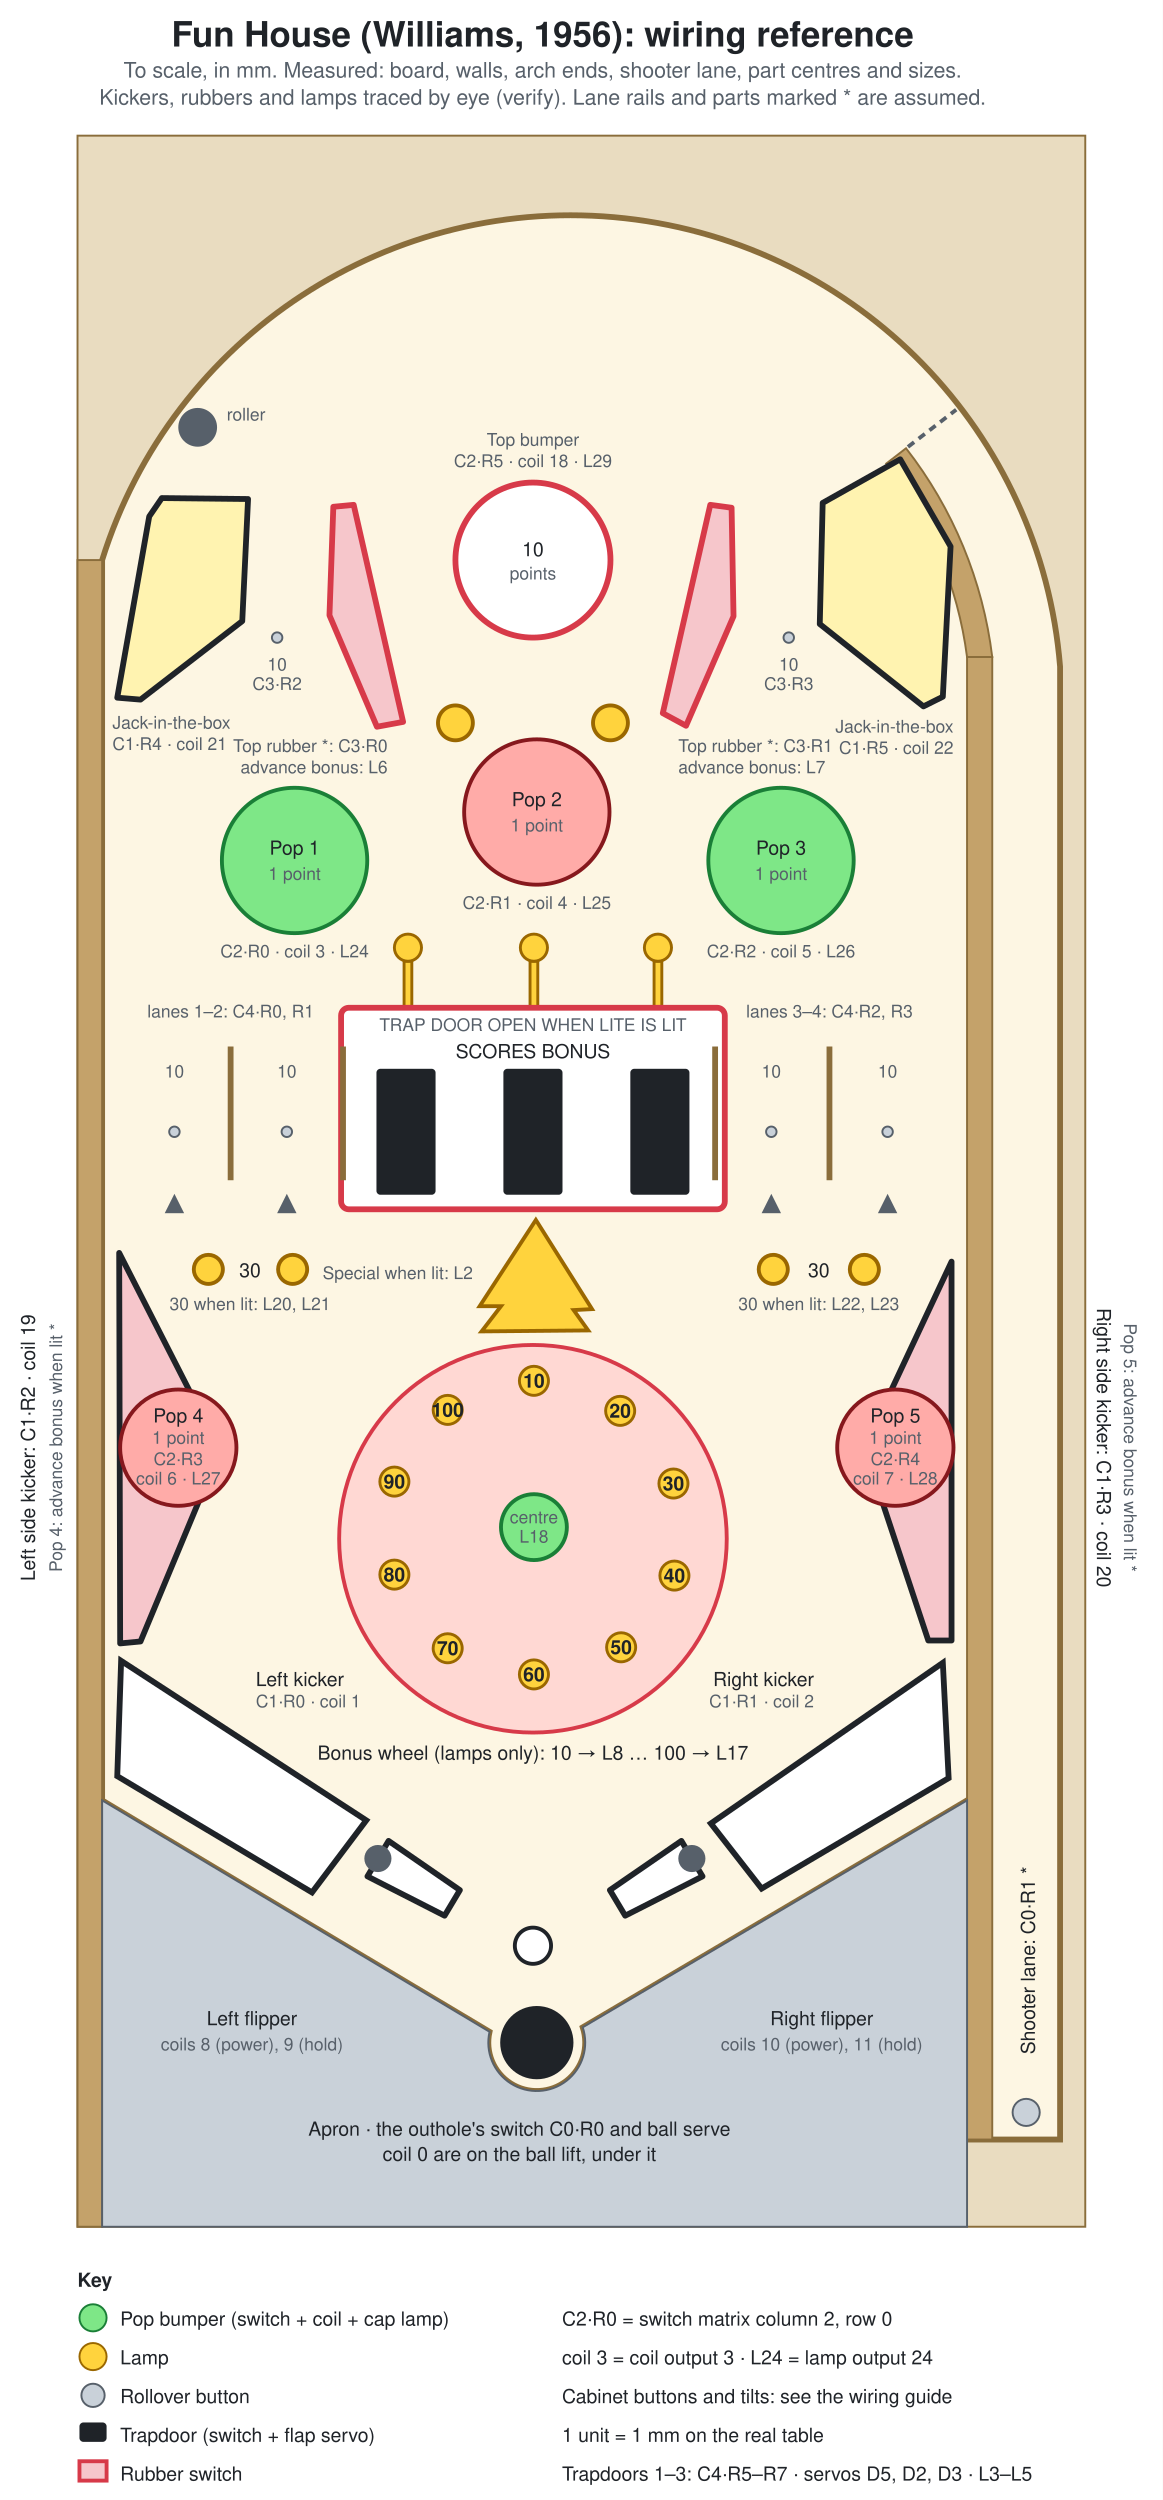
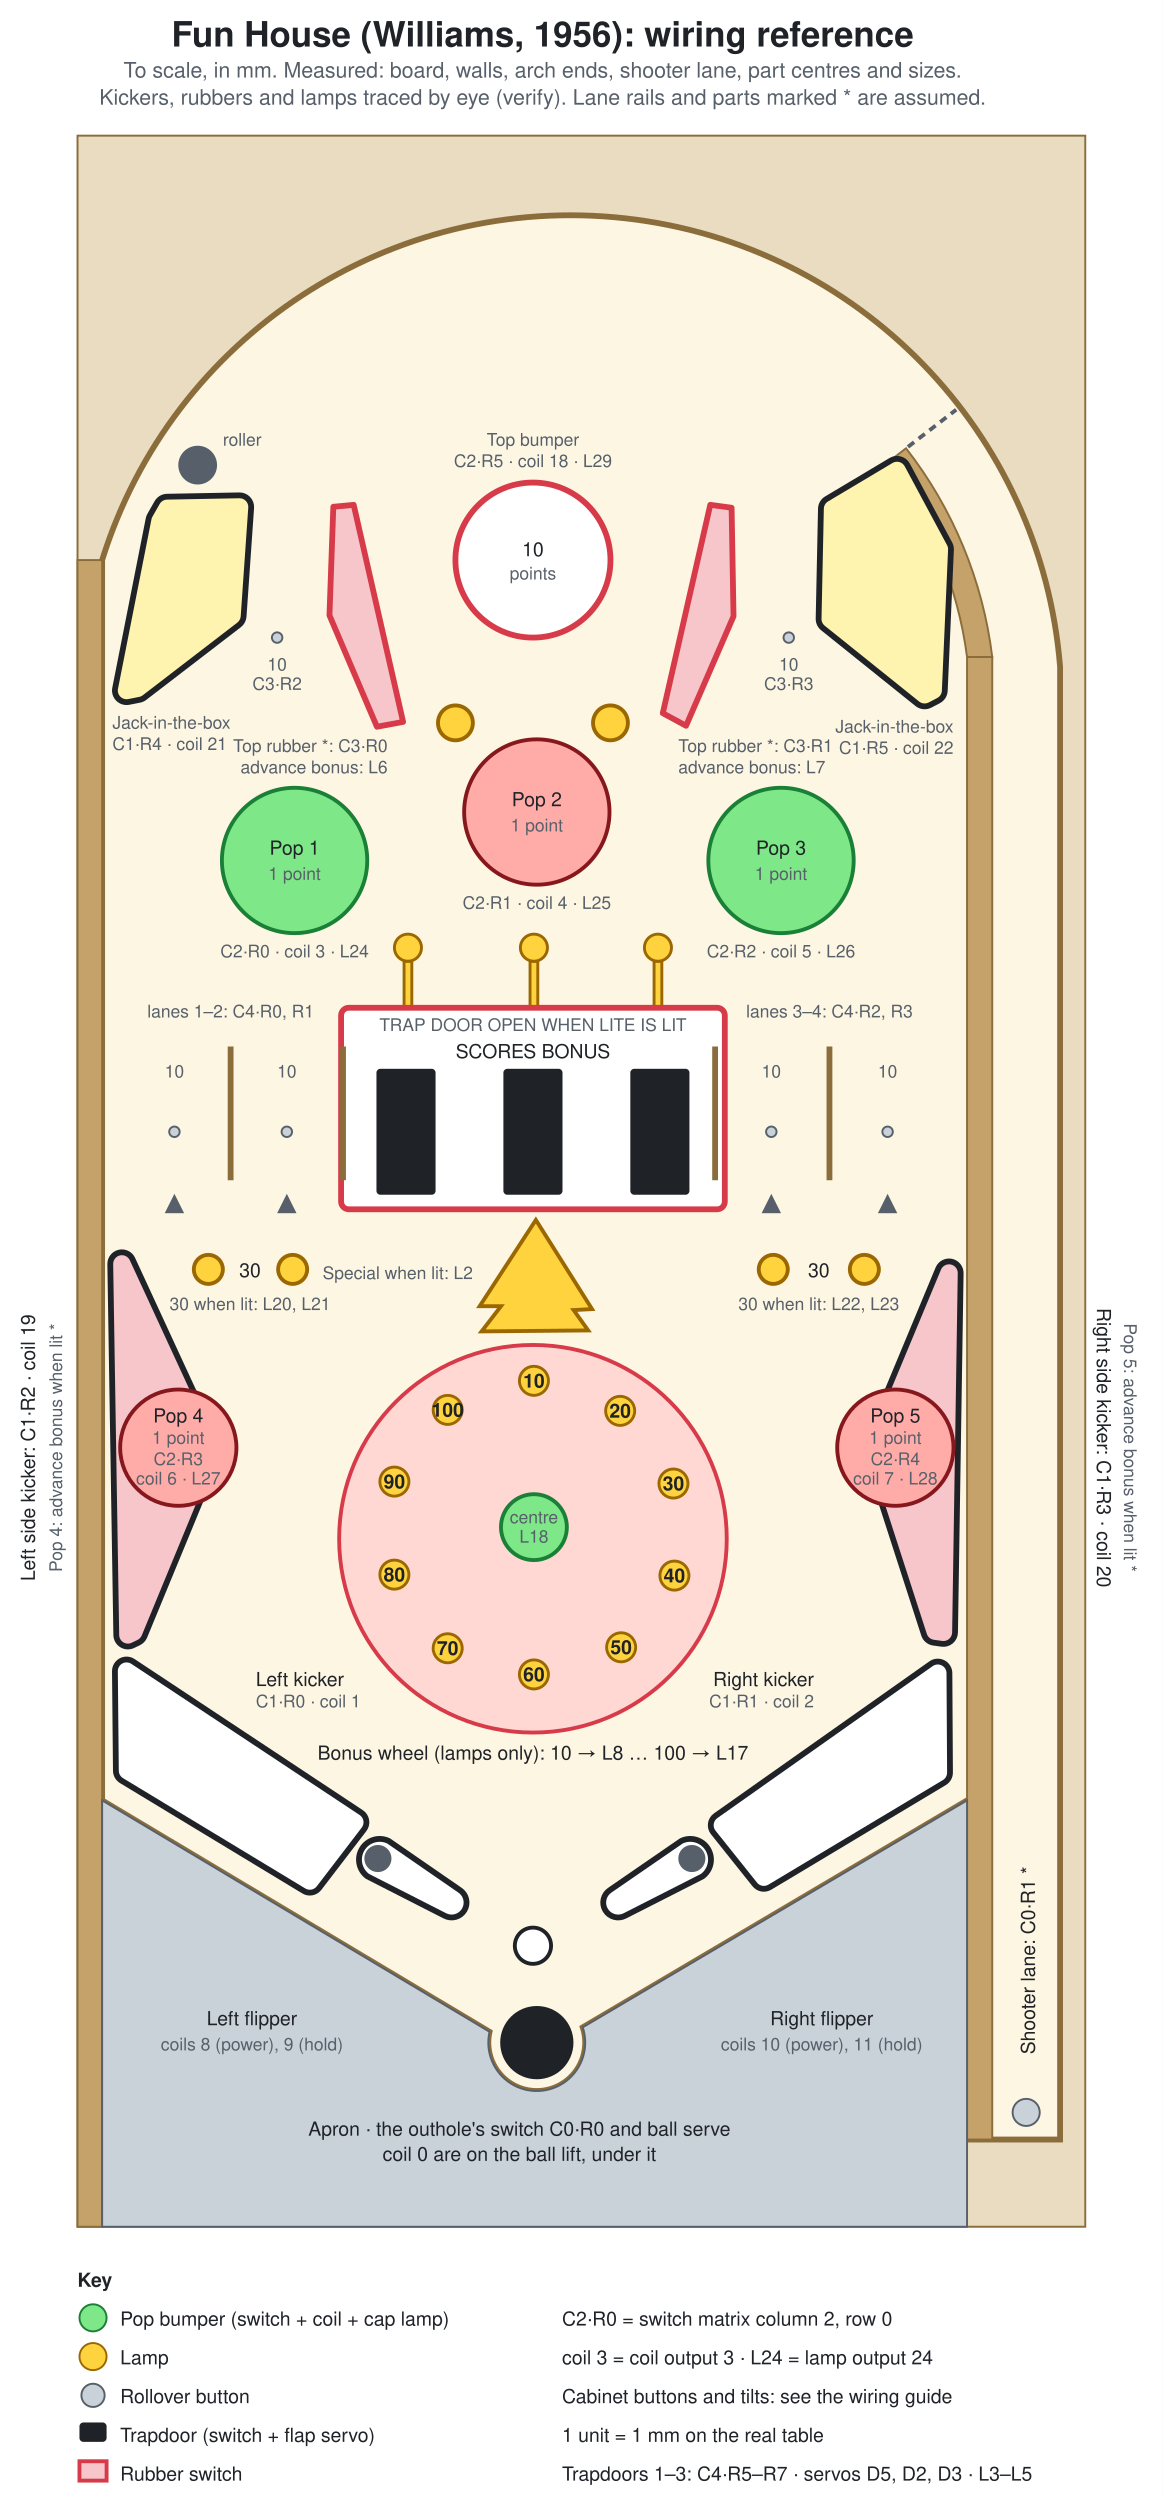
<svg xmlns="http://www.w3.org/2000/svg" viewBox="-40 -70 600 1290" width="600" height="1290" font-family="Helvetica, Arial, sans-serif">
  <style>
    .label { font-size: 10px; fill: #1f2328; }
    .tag { font-size: 9px; fill: #57606a; }
    .title { font-size: 18px; font-weight: bold; fill: #1f2328; }
    .sub { font-size: 11px; fill: #57606a; }
    .wheel { font-size: 10px; font-weight: bold; fill: #1f2328; text-anchor: middle; }
    .mid { text-anchor: middle; }
    .end { text-anchor: end; }
  </style>
  <rect x="-40" y="-70" width="600" height="1290" fill="#ffffff" />
  <text x="240" y="-46" class="title mid">Fun House (Williams, 1956): wiring reference</text>
  <text x="240" y="-30" class="sub mid">To scale, in mm. Measured: board, walls, arch ends, shooter lane, part centres and sizes.</text>
  <text x="240" y="-16" class="sub mid">Kickers, rubbers and lamps traced by eye (verify). Lane rails and parts marked * are assumed.</text>
  <rect x="0" y="0" width="520" height="1079" fill="#e9dcc0" stroke="#8a6d3b" stroke-width="1" data-board="" />
  <path d="M 12.7 859 L 12.7 219 A 253.3 253.3 0 0 1 507 274 L 507 1034 L 459 1034 L 459 859 L 260.7 976.1 A 25 25 0 1 1 212.6 978.4 Z" fill="#fdf6e3" stroke="#8a6d3b" stroke-width="3" data-wall="" />
  <rect x="0" y="219" width="12.7" height="860" fill="#c4a26a" stroke="#8a6d3b" stroke-width="1" />
  <rect x="459" y="269" width="13" height="765" fill="#c4a26a" stroke="#8a6d3b" stroke-width="1" data-wall="" />
  <path d="M 472 269 A 218.3 218.3 0 0 0 427.5 161.3 L 417.3 169.2 A 205.4 205.4 0 0 1 459 269 Z" fill="#c4a26a" stroke="#8a6d3b" stroke-width="1" data-wall="" />
  <line x1="428.5" y1="160.6" x2="453.4" y2="141.4" stroke="#57606a" stroke-width="2" stroke-dasharray="4 3" data-gate="" />
  <circle cx="489.5" cy="1020" r="7" fill="#c9d1d9" stroke="#57606a" data-switch="C0R1" />
  <text x="494" y="990" class="label" transform="rotate(-90 494 990)">Shooter lane: C0·R1 *</text>
-   <circle cx="62" cy="150.5" r="10" fill="#57606a" data-wall="" />
-   <text x="77" y="147" class="tag">roller</text>
+   <circle cx="62" cy="170" r="10" fill="#57606a" data-wall="" />
+   <text x="75" y="160" class="tag">roller</text>
  <g fill="#fff3b0" stroke="#1f2328" stroke-width="3" stroke-linejoin="round">
-     <polygon points="43.5,187 88,187.5 85,250.5 32.5,291 20.5,290 37,196.5" data-switch="C1R4" data-coil="21" />
-     <polygon points="424.5,167 384.5,189.5 383,252 436.5,294.5 446.5,289.5 450.5,212" data-switch="C1R5" data-coil="22" />
+     <path d="M 46.2 186.3 L 83.5 185.6 A 6 6 0 0 1 89.6 192 L 85.7 248.1 A 6 6 0 0 1 83.3 252.5 L 34.5 290 A 6 6 0 0 1 32 291.1 L 26.4 292.2 A 6 6 0 0 1 19.4 285.2 L 36.7 197.6 A 6 6 0 0 1 37.4 195.8 L 41.1 189.3 A 6 6 0 0 1 46.2 186.3 Z" data-switch="C1R4" data-coil="21" />
+     <path d="M 419.8 167.6 L 386.6 187.4 A 6 6 0 0 0 383.6 192.5 L 382.4 249.3 A 6 6 0 0 0 384.7 254.1 L 433.4 293.2 A 6 6 0 0 0 439.9 293.8 L 444.3 291.5 A 6 6 0 0 0 447.5 286.5 L 450.7 213.7 A 6 6 0 0 0 450 210.6 L 428.2 170 A 6 6 0 0 0 419.8 167.6 Z" data-switch="C1R5" data-coil="22" />
  </g>
  <text x="18" y="306" class="tag">Jack-in-the-box</text>
  <text x="18" y="317" class="tag">C1·R4 · coil 21</text>
  <text x="452" y="308" class="tag end">Jack-in-the-box</text>
  <text x="452" y="319" class="tag end">C1·R5 · coil 22</text>
  <g fill="#f6c6cb" stroke="#d73a49" stroke-width="3" stroke-linejoin="round">
    <polygon points="132,191.5 142.5,190.5 168,302.5 154.5,305 130,247.5" data-switch="C3R0" />
    <polygon points="337.5,192 326.5,190.5 302,298 314,304.5 338.5,248" data-switch="C3R1" />
  </g>
  <g fill="#ffd33d" stroke="#9a6700" stroke-width="2">
    <circle cx="195" cy="303" r="9" data-lamp="6" />
    <circle cx="275" cy="303" r="9" data-lamp="7" />
  </g>
  <text x="160" y="318" class="tag end">Top rubber *: C3·R0</text>
  <text x="160" y="329" class="tag end">advance bonus: L6</text>
  <text x="310" y="318" class="tag">Top rubber *: C3·R1</text>
  <text x="310" y="329" class="tag">advance bonus: L7</text>
  <g fill="#c9d1d9" stroke="#57606a">
    <circle cx="103" cy="259" r="2.7" data-switch="C3R2" />
    <circle cx="367" cy="259" r="2.7" data-switch="C3R3" />
  </g>
  <text x="103" y="276" class="tag mid">10</text>
  <text x="367" y="276" class="tag mid">10</text>
  <text x="103" y="286" class="tag mid">C3·R2</text>
  <text x="367" y="286" class="tag mid">C3·R3</text>
  <circle cx="235" cy="219" r="40" fill="#ffffff" stroke="#d73a49" stroke-width="3" data-switch="C2R5" data-coil="18" data-lamp="29" data-measured="Top bumper centre" />
  <text x="235" y="217" class="label mid">10</text>
  <text x="235" y="229" class="tag mid">points</text>
  <text x="235" y="160" class="tag mid">Top bumper</text>
  <text x="235" y="171" class="tag mid">C2·R5 · coil 18 · L29</text>
  <g fill="#7ee787" stroke="#1a7f37" stroke-width="2">
    <circle cx="112" cy="374" r="37.5" data-switch="C2R0" data-coil="3" data-lamp="24" data-measured="Pop 1 centre (upper left)" />
    <circle cx="363" cy="374" r="37.5" data-switch="C2R2" data-coil="5" data-lamp="26" data-measured="Pop 3 centre (upper right)" />
  </g>
  <circle cx="237" cy="349" r="37.5" fill="#ffaba8" stroke="#86181d" stroke-width="2" data-switch="C2R1" data-coil="4" data-lamp="25" data-measured="Pop 2 centre (upper middle)" />
  <text x="112" y="371" class="label mid">Pop 1</text>
  <text x="112" y="384" class="tag mid">1 point</text>
  <text x="237" y="346" class="label mid">Pop 2</text>
  <text x="237" y="359" class="tag mid">1 point</text>
  <text x="363" y="371" class="label mid">Pop 3</text>
  <text x="363" y="384" class="tag mid">1 point</text>
  <text x="112" y="424" class="tag mid">C2·R0 · coil 3 · L24</text>
  <text x="363" y="424" class="tag mid">C2·R2 · coil 5 · L26</text>
  <text x="237" y="399" class="tag mid">C2·R1 · coil 4 · L25</text>
  <g fill="#ffd33d" stroke="#9a6700" stroke-width="1.5">
    <rect x="168.5" y="426" width="4" height="24" />
    <rect x="233.5" y="426" width="4" height="24" />
    <rect x="297.5" y="426" width="4" height="24" />
    <circle cx="170.5" cy="419" r="7" data-lamp="3" />
    <circle cx="235.5" cy="419" r="7" data-lamp="4" />
    <circle cx="299.5" cy="419" r="7" data-lamp="5" />
  </g>
  <rect x="136" y="450" width="198" height="104" rx="4" fill="#ffffff" stroke="#d73a49" stroke-width="3" />
  <text x="235" y="462" class="tag mid">TRAP DOOR OPEN WHEN LITE IS LIT</text>
  <g fill="#1f2328">
    <rect x="154.25" y="481.5" width="30.5" height="65" rx="2" data-switch="C4R5" data-trapdoor="0" data-measured="Left trapdoor hole centre" />
    <rect x="219.75" y="481.5" width="30.5" height="65" rx="2" data-switch="C4R6" data-trapdoor="1" data-measured="Middle trapdoor hole centre" />
    <rect x="285.25" y="481.5" width="30.5" height="65" rx="2" data-switch="C4R7" data-trapdoor="2" data-measured="Right trapdoor hole centre" />
  </g>
  <text x="235" y="476" class="label mid">SCORES BONUS</text>
  <g stroke="#8a6d3b" stroke-width="3">
    <line x1="79" y1="470" x2="79" y2="539" data-wall="" />
    <line x1="137" y1="470" x2="137" y2="539" data-wall="" />
    <line x1="329" y1="470" x2="329" y2="539" data-wall="" />
    <line x1="388" y1="470" x2="388" y2="539" data-wall="" />
  </g>
  <g class="tag mid">
    <text x="50" y="486">10</text>
    <text x="108" y="486">10</text>
    <text x="358" y="486">10</text>
    <text x="418" y="486">10</text>
  </g>
  <g fill="#c9d1d9" stroke="#57606a">
    <circle cx="50" cy="514" r="2.7" data-switch="C4R0" data-measured="Lane 1 rollover (far left)" />
    <circle cx="108" cy="514" r="2.7" data-switch="C4R1" data-measured="Lane 2 rollover" />
    <circle cx="358" cy="514" r="2.7" data-switch="C4R2" data-measured="Lane 3 rollover" />
    <circle cx="418" cy="514" r="2.7" data-switch="C4R3" data-measured="Lane 4 rollover (far right)" />
  </g>
  <text x="79" y="455" class="tag mid">lanes 1–2: C4·R0, R1</text>
  <text x="388" y="455" class="tag mid">lanes 3–4: C4·R2, R3</text>
  <g fill="#57606a">
    <polygon points="50,546 45,556 55,556" />
    <polygon points="108,546 103,556 113,556" />
    <polygon points="358,546 353,556 363,556" />
    <polygon points="418,546 413,556 423,556" />
  </g>
  <g fill="#ffd33d" stroke="#9a6700" stroke-width="2">
    <circle cx="67.5" cy="585" r="7.5" data-lamp="20" />
    <circle cx="111" cy="585" r="7.5" data-lamp="21" />
    <circle cx="359" cy="585" r="7.5" data-lamp="22" />
    <circle cx="406" cy="585" r="7.5" data-lamp="23" />
  </g>
  <text x="89" y="589" class="label mid">30</text>
  <text x="382.5" y="589" class="label mid">30</text>
  <text x="89" y="606" class="tag mid">30 when lit: L20, L21</text>
  <text x="382.5" y="606" class="tag mid">30 when lit: L22, L23</text>
  <polygon points="236.5,559.5 265.5,605.5 256,606 263.5,616.5 208.5,617 218.5,604 207.5,604" fill="#ffd33d" stroke="#9a6700" stroke-width="2" data-lamp="2" />
  <text x="204" y="590" class="tag end">Special when lit: L2</text>
  <g fill="#f6c6cb" stroke="#1f2328" stroke-width="3" stroke-linejoin="round">
-     <polygon points="21.5,576.5 73.5,678.5 32.5,777 22,778" data-switch="C1R2" data-coil="19" />
-     <polygon points="451,581 406,677 439,776.5 451,776.5" data-switch="C1R3" data-coil="20" />
+     <path d="M 28.4 579.8 L 72.9 676.2 A 6 6 0 0 1 73.1 681 L 34.5 774.5 A 6 6 0 0 1 31.5 777.6 L 28.6 779 A 6 6 0 0 1 20 773.7 L 16.9 582.4 A 6 6 0 0 1 28.4 579.8 Z" data-switch="C1R2" data-coil="19" />
+     <path d="M 444.2 584.5 L 406.5 675 A 6 6 0 0 0 406.3 679.2 L 436.8 773.5 A 6 6 0 0 0 441.6 777.6 L 445.9 778.2 A 6 6 0 0 0 452.8 772.4 L 455.7 587 A 6 6 0 0 0 444.2 584.5 Z" data-switch="C1R3" data-coil="20" />
  </g>
  <text x="-22" y="677" class="label mid" transform="rotate(-90 -22 677)">Left side kicker: C1·R2 · coil 19</text>
  <text x="-8" y="677" class="tag mid" transform="rotate(-90 -8 677)">Pop 4: advance bonus when lit *</text>
  <text x="526" y="677" class="label mid" transform="rotate(90 526 677)">Right side kicker: C1·R3 · coil 20</text>
  <text x="540" y="677" class="tag mid" transform="rotate(90 540 677)">Pop 5: advance bonus when lit *</text>
  <g fill="#ffaba8" stroke="#86181d" stroke-width="2">
    <circle cx="52" cy="677" r="30" data-switch="C2R3" data-coil="6" data-lamp="27" data-measured="Pop 4 centre (lower left)" />
    <circle cx="422" cy="677" r="30" data-switch="C2R4" data-coil="7" data-lamp="28" data-measured="Pop 5 centre (lower right)" />
  </g>
  <text x="52" y="664" class="label mid">Pop 4</text>
  <text x="52" y="675" class="tag mid">1 point</text>
  <text x="52" y="686" class="tag mid">C2·R3</text>
  <text x="52" y="696" class="tag mid">coil 6 · L27</text>
  <text x="422" y="664" class="label mid">Pop 5</text>
  <text x="422" y="675" class="tag mid">1 point</text>
  <text x="422" y="686" class="tag mid">C2·R4</text>
  <text x="422" y="696" class="tag mid">coil 7 · L28</text>
  <circle cx="235" cy="724" r="100" fill="#ffd8d3" stroke="#d73a49" stroke-width="2" data-measured="Bonus wheel centre" />
  <g fill="#ffd33d" stroke="#9a6700" stroke-width="1.5">
    <circle cx="235.5" cy="642.5" r="7.5" data-lamp="8" />
    <circle cx="280" cy="658" r="7.5" data-lamp="9" />
    <circle cx="307.5" cy="695.5" r="7.5" data-lamp="10" />
    <circle cx="308" cy="743" r="7.5" data-lamp="11" />
    <circle cx="280.5" cy="780" r="7.5" data-lamp="12" />
    <circle cx="235.5" cy="794" r="7.5" data-lamp="13" />
    <circle cx="191" cy="780.5" r="7.5" data-lamp="14" />
    <circle cx="163.5" cy="742.5" r="7.5" data-lamp="15" />
    <circle cx="163.5" cy="694.5" r="7.5" data-lamp="16" />
    <circle cx="191" cy="657.5" r="7.5" data-lamp="17" />
  </g>
  <text x="235.5" y="646" class="wheel">10</text>
  <text x="280" y="661.5" class="wheel">20</text>
  <text x="307.5" y="699" class="wheel">30</text>
  <text x="308" y="746.5" class="wheel">40</text>
  <text x="280.5" y="783.5" class="wheel">50</text>
  <text x="235.5" y="797.5" class="wheel">60</text>
  <text x="191" y="784" class="wheel">70</text>
  <text x="163.5" y="746" class="wheel">80</text>
  <text x="163.5" y="698" class="wheel">90</text>
  <text x="191" y="661" class="wheel">100</text>
  <circle cx="235.5" cy="718" r="17" fill="#7ee787" stroke="#1a7f37" stroke-width="2" data-lamp="18" />
  <text x="235.5" y="716" class="tag mid">centre</text>
  <text x="235.5" y="726" class="tag mid">L18</text>
  <text x="235" y="838" class="label mid">Bonus wheel (lamps only): 10 → L8 … 100 → L17</text>
-   <polygon points="22.5,787 20.5,846.5 121,906.5 149,869.3" fill="#ffffff" stroke="#1f2328" stroke-width="3" data-switch="C1R0" data-coil="1" />
-   <polygon points="446.5,788 449.5,847.5 353,904.5 326.8,870.9" fill="#ffffff" stroke="#1f2328" stroke-width="3" data-switch="C1R1" data-coil="2" />
+   <path d="M 19.3 792.4 L 19.8 843.7 A 6 6 0 0 0 22.7 848.8 L 116.7 905.7 A 6 6 0 0 0 124.6 904.3 L 147.8 874 A 6 6 0 0 0 146.4 865.3 L 28.6 787.3 A 6 6 0 0 0 19.3 792.4 Z" fill="#ffffff" stroke="#1f2328" stroke-width="3" data-switch="C1R0" data-coil="1" />
+   <path d="M 449.9 793.3 L 450.2 844.6 A 6 6 0 0 1 447.3 849.8 L 357.2 903.8 A 6 6 0 0 1 349.4 902.3 L 328 875.5 A 6 6 0 0 1 329.3 866.9 L 440.4 788.5 A 6 6 0 0 1 449.9 793.3 Z" fill="#ffffff" stroke="#1f2328" stroke-width="3" data-switch="C1R1" data-coil="2" />
  <text x="92" y="800" class="label">Left kicker</text>
  <text x="92" y="811" class="tag">C1·R0 · coil 1</text>
  <text x="380" y="800" class="label end">Right kicker</text>
  <text x="380" y="811" class="tag end">C1·R1 · coil 2</text>
  <path d="M 12.7 859 L 212.6 978.4 A 25 25 0 1 0 260.7 976.1 L 459 859 L 459 1079 L 12.7 1079 Z" fill="#c9d1d9" stroke="#57606a" stroke-width="1" />
  <g fill="#ffffff" stroke="#1f2328" stroke-width="3" stroke-linejoin="round">
-     <path d="M 149.6 898.2 L 189.4 918.5 L 197.3 905.3 L 160.5 879.9 Z" data-coil="8 9" data-flipper="left" />
-     <path d="M 311.6 879.9 L 274.7 905.3 L 282.6 918.5 L 322.5 898.2 Z" data-coil="10 11" data-flipper="right" />
+     <path d="M 149.6 898.2 L 189.4 918.5 A 7.7 7.7 0 0 0 197.3 905.3 L 160.5 879.9 A 10.7 10.7 0 0 0 149.6 898.2 Z" data-coil="8 9" data-flipper="left" />
+     <path d="M 311.6 879.9 L 274.7 905.3 A 7.7 7.7 0 0 0 282.6 918.5 L 322.5 898.2 A 10.7 10.7 0 0 0 311.6 879.9 Z" data-coil="10 11" data-flipper="right" />
  </g>
  <circle cx="155" cy="889" r="7" fill="#57606a" data-measured="Left flipper pivot" />
  <circle cx="317" cy="889" r="7" fill="#57606a" data-measured="Right flipper pivot" />
  <text x="90" y="975" class="label mid">Left flipper</text>
  <text x="90" y="988" class="tag mid">coils 8 (power), 9 (hold)</text>
  <text x="384" y="975" class="label mid">Right flipper</text>
  <text x="384" y="988" class="tag mid">coils 10 (power), 11 (hold)</text>
  <circle cx="235" cy="934" r="9.35" fill="#ffffff" stroke="#1f2328" stroke-width="2" data-wall="" data-measured="Centre post" />
  <circle cx="237" cy="984" r="18.9" fill="#1f2328" data-switch="C0R0" data-coil="0" data-measured="Outhole centre" />
  <text x="228" y="1032" class="label mid">Apron · the outhole's switch C0·R0 and ball serve</text>
  <text x="228" y="1045" class="label mid">coil 0 are on the ball lift, under it</text>
  <g transform="translate(0, 1110)">
    <text x="0" y="0" class="label" font-weight="bold">Key</text>
    <circle cx="8" cy="16" r="7" fill="#7ee787" stroke="#1a7f37" />
    <text x="22" y="20" class="label">Pop bumper (switch + coil + cap lamp)</text>
    <circle cx="8" cy="36" r="7" fill="#ffd33d" stroke="#9a6700" />
    <text x="22" y="40" class="label">Lamp</text>
    <circle cx="8" cy="56" r="6" fill="#c9d1d9" stroke="#57606a" />
    <text x="22" y="60" class="label">Rollover button</text>
    <rect x="1" y="70" width="14" height="10" rx="2" fill="#1f2328" />
    <text x="22" y="80" class="label">Trapdoor (switch + flap servo)</text>
    <rect x="1" y="90" width="14" height="10" fill="#f6c6cb" stroke="#d73a49" stroke-width="2" />
    <text x="22" y="100" class="label">Rubber switch</text>
    <text x="250" y="20" class="label">C2·R0 = switch matrix column 2, row 0</text>
    <text x="250" y="40" class="label">coil 3 = coil output 3 · L24 = lamp output 24</text>
    <text x="250" y="60" class="label">Cabinet buttons and tilts: see the wiring guide</text>
    <text x="250" y="80" class="label">1 unit = 1 mm on the real table</text>
    <text x="250" y="100" class="label">Trapdoors 1–3: C4·R5–R7 · servos D5, D2, D3 · L3–L5</text>
  </g>
</svg>
